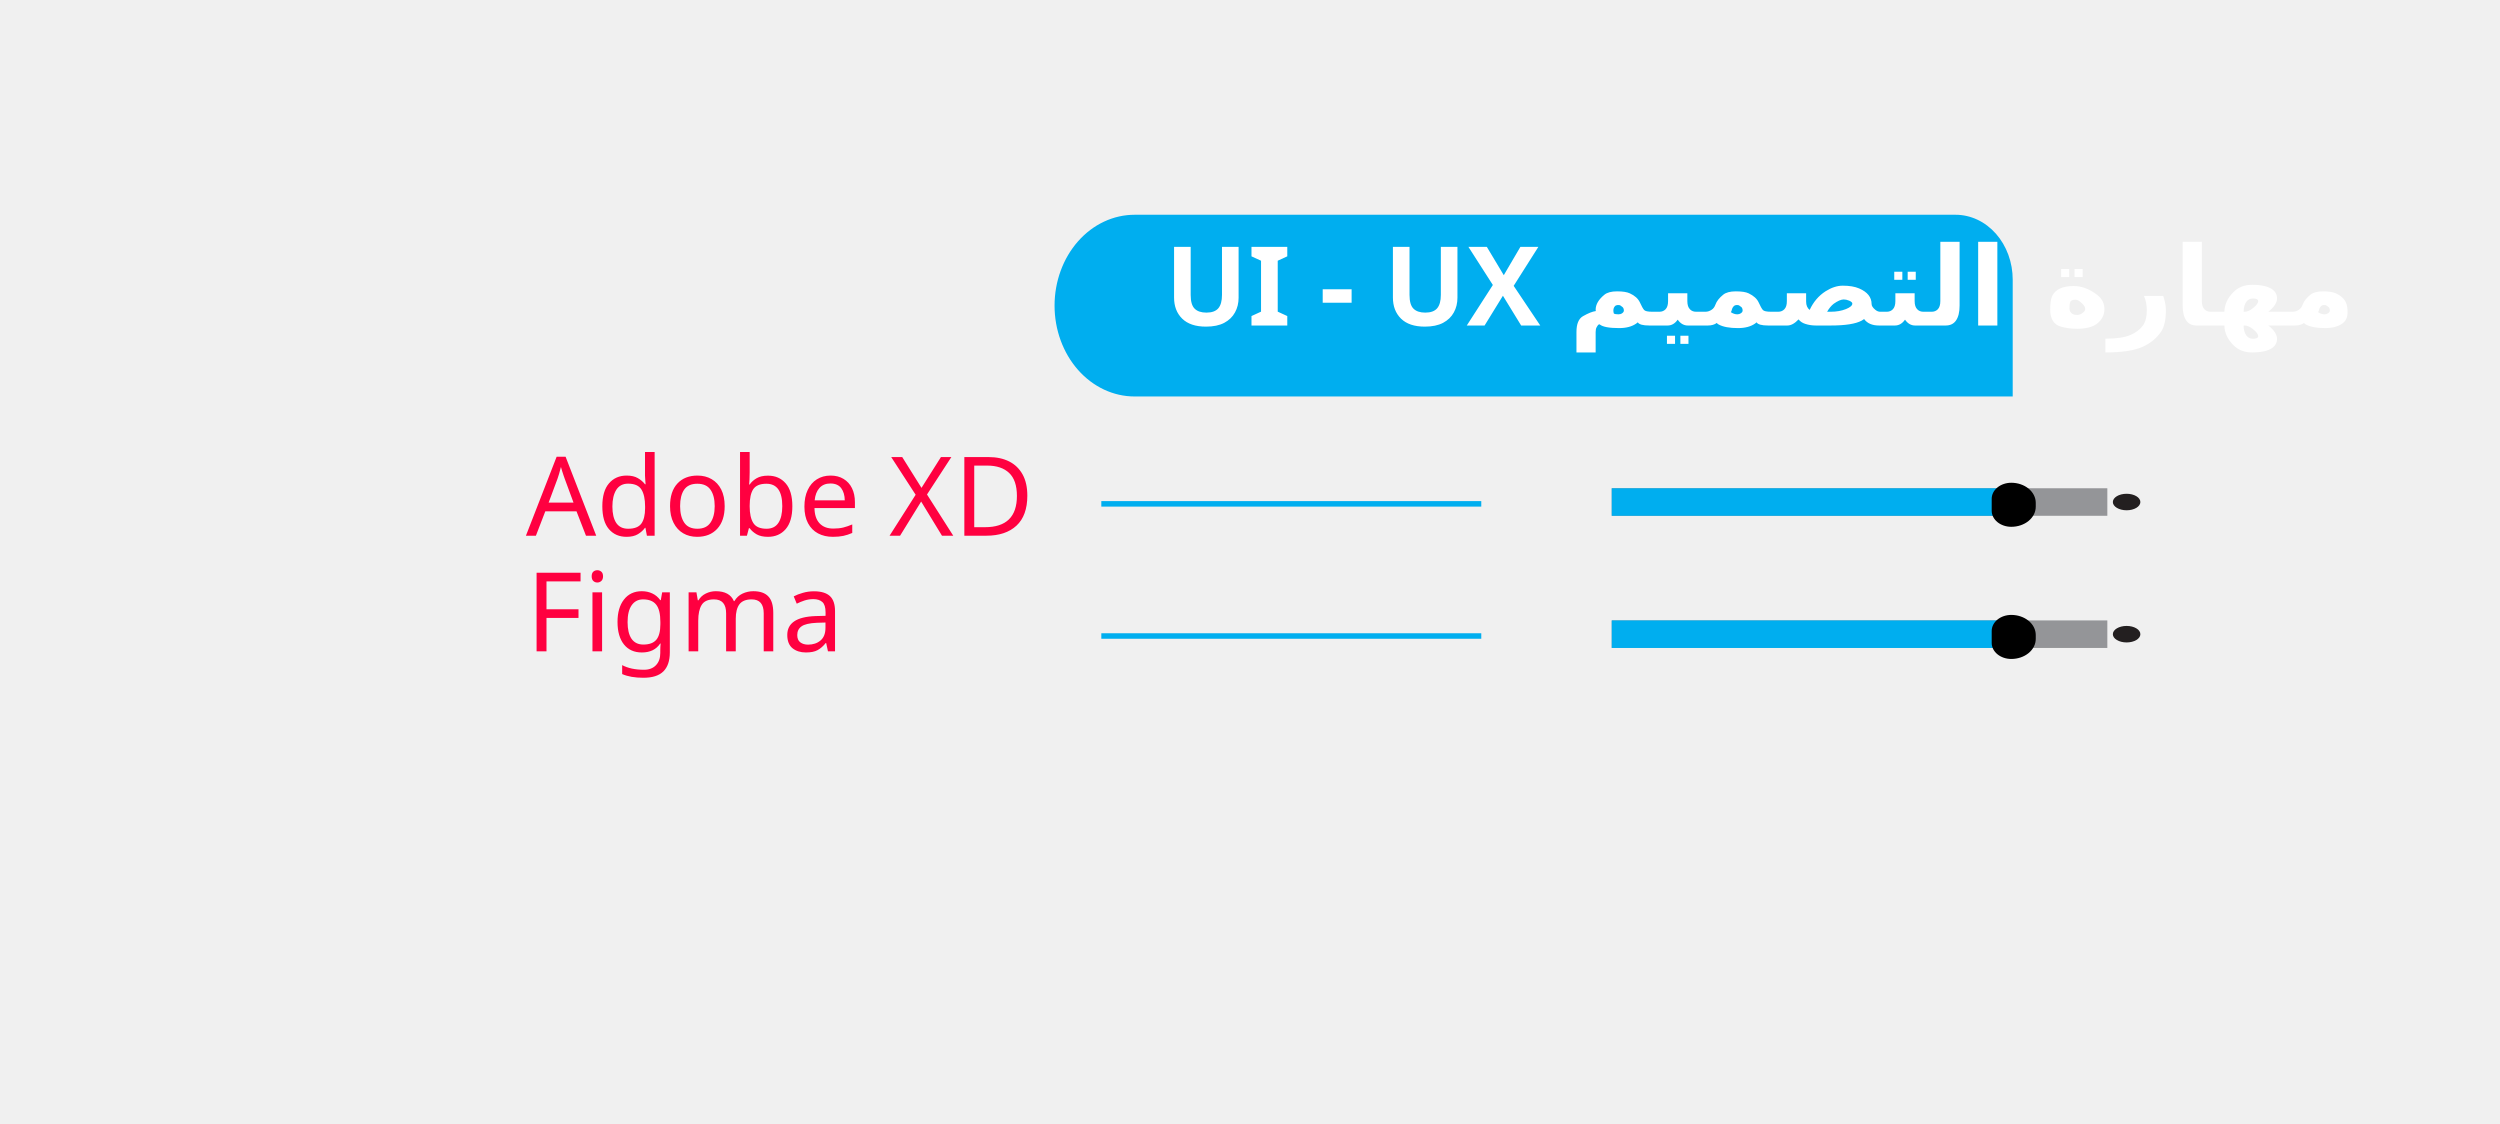
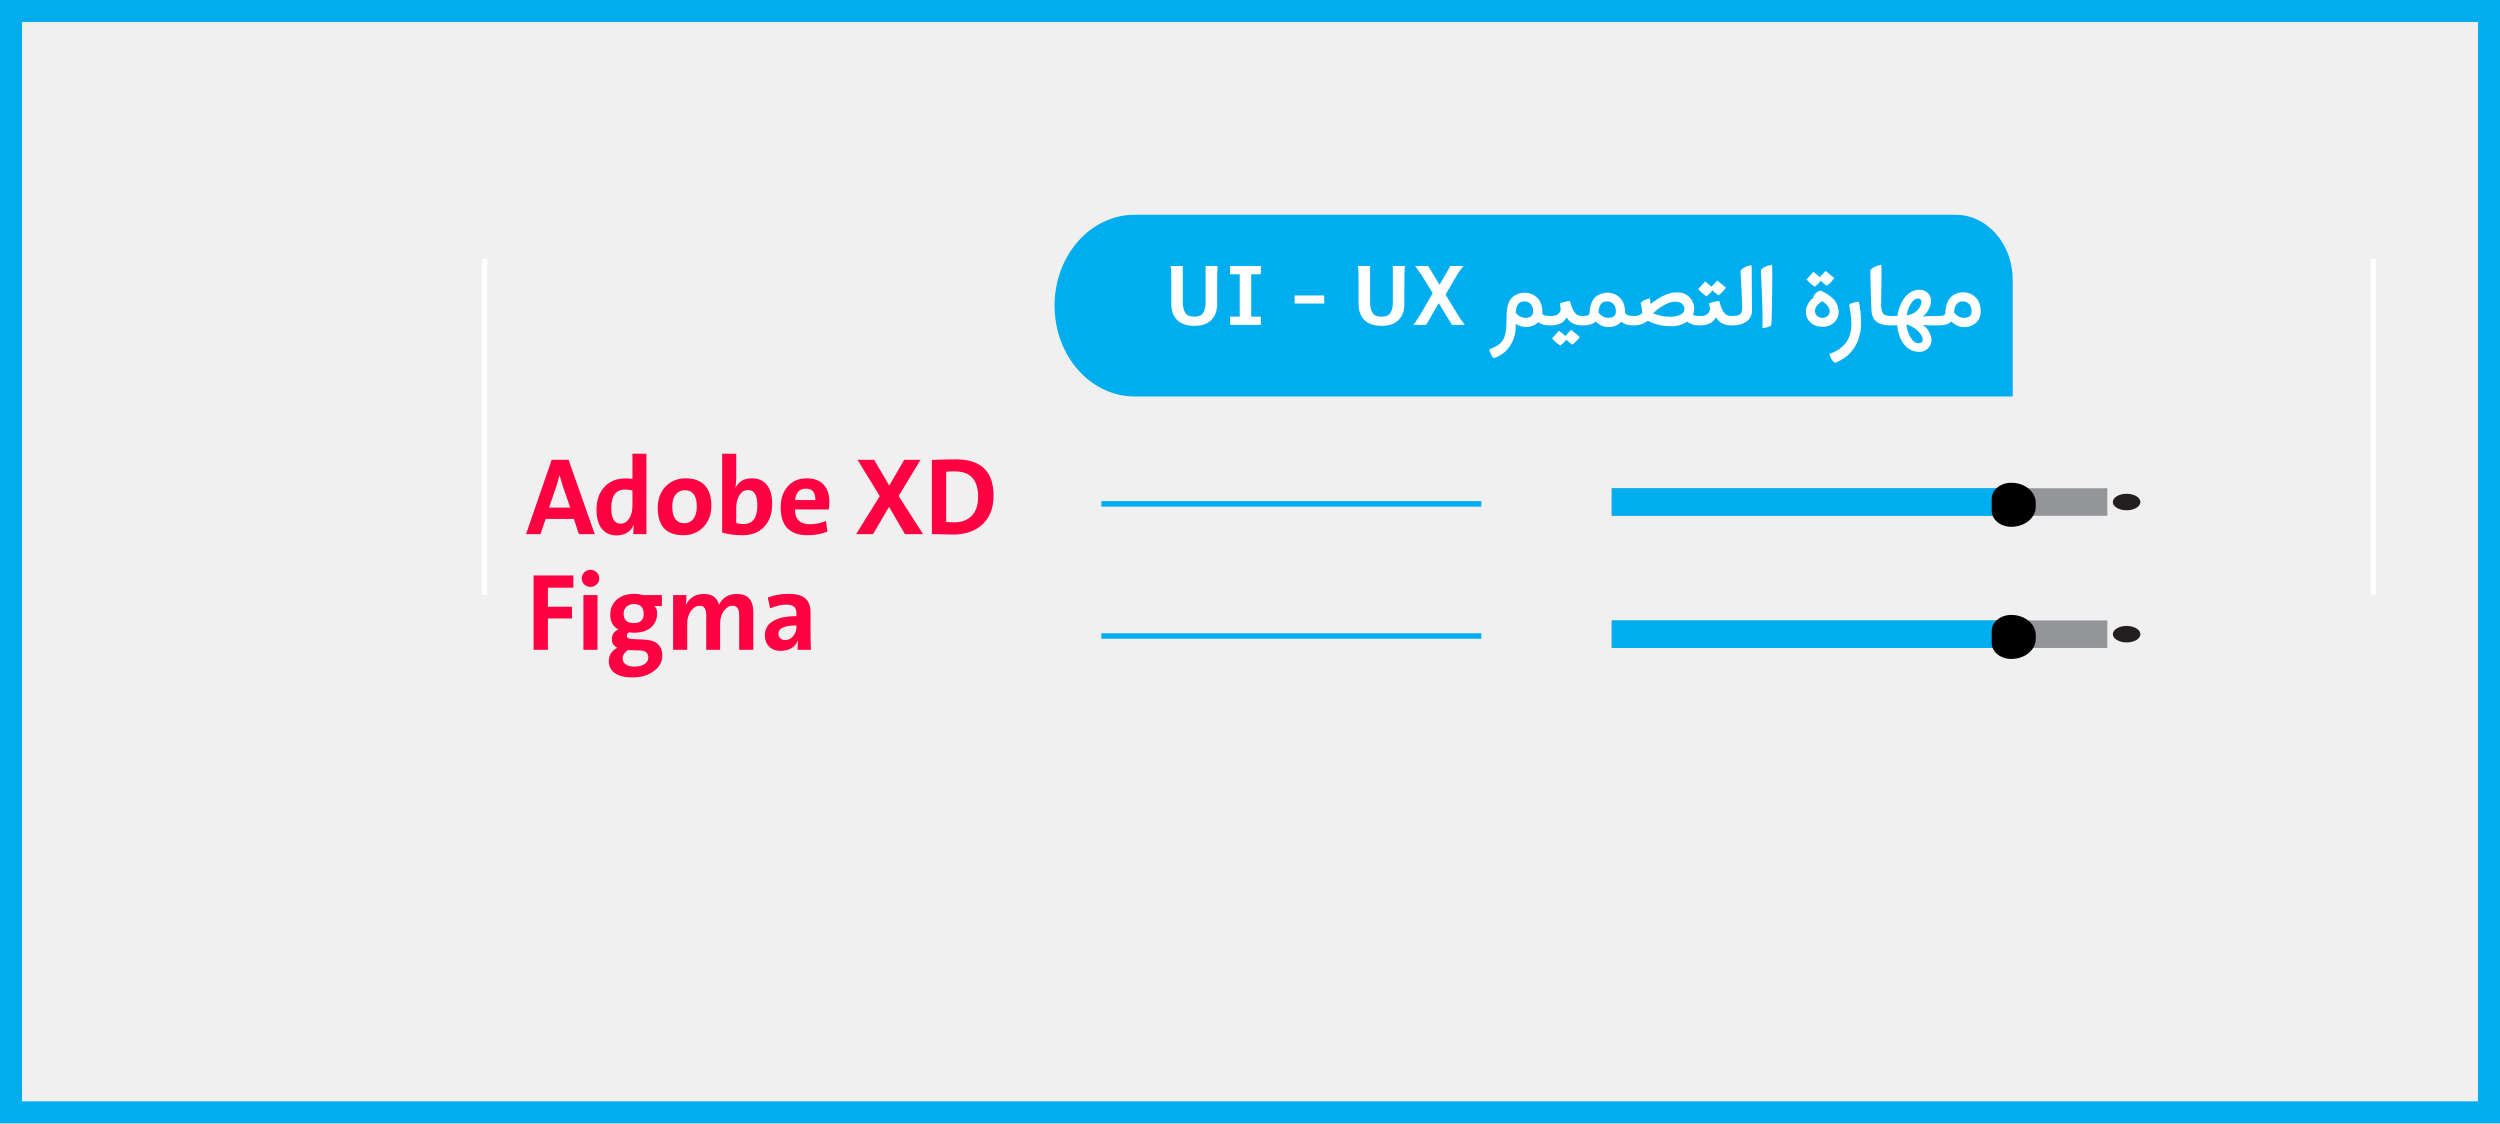
<svg xmlns="http://www.w3.org/2000/svg" width="454" height="204" viewBox="0 0 454 204" fill="none">
-   <text fill="#FF0040" xml:space="preserve" style="white-space: pre" font-family="Bahij TheSansArabic" font-size="20" font-weight="500" letter-spacing="0em">
-     <tspan x="95.508" y="97.286">Adobe XD</tspan>
-   </text>
-   <text fill="#FF0040" xml:space="preserve" style="white-space: pre" font-family="Bahij TheSansArabic" font-size="20" font-weight="500" letter-spacing="0em">
-     <tspan x="95.508" y="118.286">Figma </tspan>
-   </text>
+   <path d="M105.127 97L104.209 94.236H99.092L98.144 97H95.527L100.186 83.504H103.252L108.008 97H105.127ZM102.168 88.162C101.934 87.453 101.755 86.831 101.631 86.297H101.611C101.396 87.098 101.221 87.719 101.084 88.162L99.707 92.176H103.545L102.168 88.162ZM115.01 97C115.01 96.434 115.049 95.88 115.127 95.34H115.088C114.495 96.596 113.451 97.225 111.953 97.225C110.768 97.225 109.86 96.801 109.229 95.955C108.63 95.148 108.33 94.015 108.33 92.557C108.33 90.857 108.796 89.493 109.727 88.465C110.677 87.41 111.966 86.883 113.594 86.883C114.043 86.883 114.463 86.909 114.854 86.961V82.4H117.393V97H115.01ZM114.854 89.061C114.359 88.956 113.91 88.904 113.506 88.904C111.839 88.904 111.006 90.031 111.006 92.283C111.006 94.158 111.576 95.096 112.715 95.096C113.359 95.096 113.883 94.767 114.287 94.109C114.665 93.491 114.854 92.736 114.854 91.844V89.061ZM129.18 91.844C129.18 93.4 128.704 94.682 127.754 95.691C126.797 96.694 125.579 97.195 124.102 97.195C120.996 97.195 119.443 95.529 119.443 92.195C119.443 90.639 119.912 89.363 120.85 88.367C121.8 87.365 123.024 86.863 124.521 86.863C125.986 86.863 127.119 87.264 127.92 88.064C128.76 88.917 129.18 90.177 129.18 91.844ZM126.543 91.981C126.543 90.008 125.811 89.022 124.346 89.022C123.721 89.022 123.2 89.253 122.783 89.715C122.314 90.242 122.08 90.984 122.08 91.941C122.08 93.992 122.822 95.018 124.307 95.018C124.964 95.018 125.495 94.764 125.898 94.256C126.328 93.716 126.543 92.957 126.543 91.981ZM140.225 91.522C140.225 93.234 139.756 94.601 138.818 95.623C137.848 96.671 136.523 97.195 134.844 97.195C133.516 97.195 132.282 97.036 131.143 96.717V82.4H133.701V86.678C133.701 87.42 133.649 88.068 133.545 88.621H133.564C134.105 87.449 135.104 86.863 136.562 86.863C137.741 86.863 138.649 87.27 139.287 88.084C139.912 88.891 140.225 90.037 140.225 91.522ZM137.539 91.775C137.539 89.913 136.973 88.982 135.84 88.982C135.195 88.982 134.671 89.308 134.268 89.959C133.89 90.571 133.701 91.31 133.701 92.176V94.978C134.059 95.102 134.505 95.164 135.039 95.164C136.706 95.164 137.539 94.034 137.539 91.775ZM150.605 91.082C150.605 91.674 150.573 92.153 150.508 92.518H144.365C144.365 94.308 145.28 95.203 147.109 95.203C148.073 95.203 149.033 95.008 149.99 94.617L150.264 96.561C149.111 96.984 147.913 97.195 146.67 97.195C143.402 97.195 141.768 95.503 141.768 92.117C141.768 90.587 142.184 89.341 143.018 88.377C143.883 87.368 145.039 86.863 146.484 86.863C147.865 86.863 148.916 87.27 149.639 88.084C150.283 88.82 150.605 89.819 150.605 91.082ZM148.066 90.818C148.105 89.432 147.533 88.738 146.348 88.738C145.189 88.738 144.535 89.432 144.385 90.818H148.066ZM164.346 97L161.445 92.039L158.545 97H155.469L159.766 90.096L155.732 83.504H158.75L161.484 88.182L164.209 83.504H167.168L163.193 90.076L167.627 97H164.346ZM180.43 90.018C180.43 92.277 179.74 94.031 178.359 95.281C177.038 96.479 175.247 97.078 172.988 97.078C172.383 97.078 171.13 97.046 169.229 96.981V83.523C170.993 83.452 172.445 83.416 173.584 83.416C178.148 83.416 180.43 85.617 180.43 90.018ZM177.627 90.223C177.627 87.143 176.221 85.603 173.408 85.603C172.777 85.603 172.249 85.623 171.826 85.662V94.764C172.23 94.829 172.705 94.861 173.252 94.861C174.58 94.861 175.625 94.487 176.387 93.738C177.214 92.931 177.627 91.759 177.627 90.223Z" fill="#FF0040" />
+   <path d="M99.502 106.721V110.178H103.867V112.316H99.502V118H96.904V104.504H104.121V106.721H99.502ZM108.828 105.041C108.828 105.464 108.672 105.826 108.359 106.125C108.04 106.431 107.663 106.584 107.227 106.584C106.784 106.584 106.41 106.434 106.104 106.135C105.798 105.835 105.645 105.471 105.645 105.041C105.645 104.611 105.798 104.243 106.104 103.938C106.41 103.632 106.784 103.479 107.227 103.479C107.669 103.479 108.047 103.628 108.359 103.928C108.672 104.234 108.828 104.605 108.828 105.041ZM105.947 118V108.059H108.506V118H105.947ZM120.273 119.064C120.273 120.165 119.775 121.089 118.779 121.838C117.751 122.626 116.429 123.02 114.814 123.02C113.48 123.02 112.441 122.769 111.699 122.268C110.938 121.753 110.557 121.018 110.557 120.061C110.557 118.986 111.071 118.173 112.1 117.619C111.442 117.313 111.113 116.805 111.113 116.096C111.113 115.256 111.507 114.663 112.295 114.318C111.312 113.785 110.82 112.88 110.82 111.604C110.82 110.542 111.188 109.663 111.924 108.967C112.718 108.218 113.809 107.844 115.195 107.844C115.71 107.844 116.25 107.915 116.816 108.059H120.195V110.061H118.838C119.17 110.373 119.336 110.793 119.336 111.32C119.336 112.414 118.981 113.277 118.271 113.908C117.523 114.572 116.458 114.904 115.078 114.904C114.805 114.904 114.544 114.875 114.297 114.816C113.978 114.96 113.818 115.174 113.818 115.461C113.818 115.689 113.929 115.845 114.15 115.93C114.365 116.008 114.769 116.057 115.361 116.076L116.895 116.145C119.147 116.223 120.273 117.196 120.273 119.064ZM117.734 119.396C117.734 118.583 117.214 118.156 116.172 118.117L113.994 118.059C113.382 118.501 113.076 119.009 113.076 119.582C113.076 120.038 113.268 120.399 113.652 120.666C114.036 120.926 114.551 121.057 115.195 121.057C116.003 121.057 116.634 120.897 117.09 120.578C117.52 120.279 117.734 119.885 117.734 119.396ZM116.895 111.457C116.895 110.285 116.296 109.699 115.098 109.699C114.531 109.699 114.079 109.865 113.74 110.197C113.415 110.516 113.252 110.93 113.252 111.438C113.252 112.583 113.867 113.156 115.098 113.156C116.296 113.156 116.895 112.59 116.895 111.457ZM134.238 118V111.721C134.238 110.575 133.844 110.002 133.057 110.002C132.464 110.002 131.943 110.298 131.494 110.891C131.012 111.522 130.771 112.307 130.771 113.244V118H128.252V111.701C128.252 110.568 127.861 110.002 127.08 110.002C126.475 110.002 125.947 110.308 125.498 110.92C125.029 111.558 124.795 112.333 124.795 113.244V118H122.236V108.059H124.658C124.658 108.684 124.619 109.276 124.541 109.836L124.561 109.855C125.212 108.527 126.302 107.863 127.832 107.863C129.329 107.863 130.244 108.521 130.576 109.836C131.208 108.521 132.288 107.863 133.818 107.863C135.804 107.863 136.797 108.964 136.797 111.164V118H134.238ZM144.834 118C144.834 117.316 144.867 116.757 144.932 116.32L144.912 116.301C144.372 117.564 143.314 118.195 141.738 118.195C140.859 118.195 140.16 117.925 139.639 117.385C139.144 116.864 138.896 116.19 138.896 115.363C138.896 114.211 139.417 113.339 140.459 112.746C141.449 112.18 142.842 111.896 144.639 111.896V111.535C144.639 110.923 144.505 110.484 144.238 110.217C143.965 109.937 143.506 109.797 142.861 109.797C141.911 109.797 140.908 110.025 139.854 110.48L139.434 108.518C140.566 108.068 141.82 107.844 143.193 107.844C144.671 107.844 145.723 108.15 146.348 108.762C146.914 109.309 147.197 110.168 147.197 111.34V115.441C147.197 116.418 147.223 117.271 147.275 118H144.834ZM144.639 113.576C142.451 113.576 141.357 114.077 141.357 115.08C141.357 115.412 141.465 115.686 141.68 115.9C141.901 116.128 142.194 116.242 142.559 116.242C143.158 116.242 143.659 115.992 144.062 115.49C144.447 115.015 144.639 114.465 144.639 113.84V113.576Z" fill="#FF0040" />
  <path d="M269 116H200V115H269V116Z" fill="#00AEEF" />
  <path d="M269 92H200V91H269V92Z" fill="#00AEEF" />
  <path d="M206.044 39H355.125C356.488 39 357.838 39.305 359.098 39.897C360.358 40.489 361.503 41.358 362.467 42.452C363.431 43.546 364.196 44.846 364.717 46.276C365.239 47.706 365.508 49.238 365.508 50.786V72H206.044C202.189 72 198.491 70.262 195.765 67.167C193.039 64.073 191.508 59.876 191.508 55.5C191.508 51.124 193.039 46.927 195.765 43.833C198.491 40.738 202.189 39 206.044 39Z" fill="#00AEEF" />
-   <text fill="white" xml:space="preserve" style="white-space: pre" font-family="Harmattan" font-size="20" font-weight="bold" letter-spacing="0em">
-     <tspan x="211.508" y="59.116">UI - UX مهارة التصميم</tspan>
-   </text>
+   <path d="M216.889 59.176C215.502 59.176 214.457 58.818 213.754 58.102C213.057 57.379 212.709 56.422 212.709 55.23V51.5C212.709 50.777 212.702 50.139 212.689 49.586C212.683 49.026 212.654 48.6 212.602 48.307H214.799V54.898C214.799 55.686 214.942 56.318 215.229 56.793C215.521 57.268 216.075 57.506 216.889 57.506C217.683 57.506 218.223 57.268 218.51 56.793C218.796 56.318 218.939 55.686 218.939 54.898V48.307H221.137C221.091 48.6 221.062 49.016 221.049 49.557C221.036 50.09 221.029 50.738 221.029 51.5V55.23C221.029 56.422 220.681 57.379 219.984 58.102C219.294 58.818 218.262 59.176 216.889 59.176ZM223.373 59V57.506H225.131V49.81H223.373V48.307H228.979V49.81H227.221V57.506H228.979V59H223.373ZM235.102 55.123V53.658H240.482V55.123H235.102ZM250.893 59.176C249.506 59.176 248.461 58.818 247.758 58.102C247.061 57.379 246.713 56.422 246.713 55.23V51.5C246.713 50.777 246.706 50.139 246.693 49.586C246.687 49.026 246.658 48.6 246.605 48.307H248.803V54.898C248.803 55.686 248.946 56.318 249.232 56.793C249.525 57.268 250.079 57.506 250.893 57.506C251.687 57.506 252.227 57.268 252.514 56.793C252.8 56.318 252.943 55.686 252.943 54.898V48.307H255.141C255.095 48.6 255.066 49.016 255.053 49.557C255.04 50.09 255.033 50.738 255.033 51.5V55.23C255.033 56.422 254.685 57.379 253.988 58.102C253.298 58.818 252.266 59.176 250.893 59.176ZM263.676 59L258.734 50.875C258.428 50.367 258.171 49.964 257.963 49.664C257.761 49.365 257.585 49.114 257.436 48.912C257.286 48.71 257.133 48.508 256.977 48.307H259.359L264.359 56.539C264.672 57.053 264.923 57.454 265.111 57.74C265.3 58.027 265.46 58.258 265.59 58.434C265.727 58.609 265.87 58.798 266.02 59H263.676ZM256.645 59C256.801 58.792 256.947 58.596 257.084 58.414C257.221 58.232 257.38 57.997 257.562 57.711C257.751 57.425 257.995 57.024 258.295 56.51L260.854 52.066L261.557 54.547L258.988 59H256.645ZM261.918 54.547L261.225 52.066L263.383 48.307H265.766C265.531 48.587 265.287 48.906 265.033 49.264C264.786 49.622 264.457 50.159 264.047 50.875L261.918 54.547ZM271.273 65.035C271.072 64.905 270.899 64.68 270.756 64.361C270.606 64.042 270.512 63.727 270.473 63.414C271.326 63.134 271.973 62.789 272.416 62.379C272.859 61.969 273.161 61.448 273.324 60.816C273.487 60.185 273.568 59.4 273.568 58.463C273.568 57.395 273.617 56.555 273.715 55.943C273.812 55.325 274.014 54.797 274.32 54.361C274.587 53.977 274.952 53.681 275.414 53.473C275.876 53.264 276.361 53.16 276.869 53.16C277.429 53.16 277.953 53.287 278.441 53.541C278.93 53.788 279.324 54.166 279.623 54.674C279.929 55.175 280.082 55.807 280.082 56.568C280.082 57.18 279.942 57.695 279.662 58.111C279.382 58.528 279.018 58.844 278.568 59.059C278.119 59.273 277.644 59.381 277.143 59.381C276.602 59.381 276.075 59.254 275.561 59C275.053 58.746 274.636 58.359 274.311 57.838L274.994 56.1C275.105 56.614 275.365 57.014 275.775 57.301C276.192 57.581 276.605 57.721 277.016 57.721C277.439 57.721 277.777 57.626 278.031 57.438C278.292 57.242 278.422 56.943 278.422 56.539C278.422 55.986 278.275 55.546 277.982 55.221C277.696 54.895 277.315 54.732 276.84 54.732C276.397 54.732 276.059 54.853 275.824 55.094C275.59 55.328 275.43 55.647 275.346 56.051C275.268 56.448 275.229 56.894 275.229 57.389C275.229 57.669 275.232 57.958 275.238 58.258C275.251 58.551 275.258 58.84 275.258 59.127C275.258 60.234 275.066 61.191 274.682 61.998C274.304 62.805 273.812 63.463 273.207 63.971C272.602 64.478 271.957 64.833 271.273 65.035ZM281.615 59.098C281.088 59.098 280.661 59.059 280.336 58.98C280.017 58.896 279.753 58.782 279.545 58.639C279.343 58.495 279.148 58.326 278.959 58.131L279.818 56.695C279.988 56.956 280.196 57.138 280.443 57.242C280.697 57.34 281.088 57.389 281.615 57.389H281.811V59.098H281.615ZM281.43 59.098V57.389H281.625C282.165 57.389 282.562 57.301 282.816 57.125C283.077 56.943 283.243 56.757 283.314 56.568C283.393 56.373 283.432 56.256 283.432 56.217C283.432 56.165 283.419 56.054 283.393 55.885C283.367 55.715 283.337 55.55 283.305 55.387C283.279 55.217 283.266 55.117 283.266 55.084C283.448 54.993 283.728 54.905 284.105 54.82C284.49 54.729 284.825 54.68 285.111 54.674C285.294 55.41 285.495 55.976 285.717 56.373C285.938 56.764 286.179 57.031 286.439 57.174C286.706 57.317 286.99 57.389 287.289 57.389H287.484V59.098H287.289C286.736 59.098 286.215 58.99 285.727 58.775C285.238 58.554 284.825 58.17 284.486 57.623C284.245 58.144 283.861 58.522 283.334 58.756C282.813 58.984 282.243 59.098 281.625 59.098H281.43ZM285.521 62.594C285.176 62.346 284.854 62.086 284.555 61.812C284.262 61.539 284.096 61.357 284.057 61.266L285.307 59.889L286.898 61.197C286.632 61.562 286.352 61.878 286.059 62.145C285.772 62.418 285.593 62.568 285.521 62.594ZM283.324 62.76C282.979 62.512 282.66 62.252 282.367 61.978C282.074 61.712 281.905 61.529 281.859 61.432L283.109 60.055L284.701 61.373C284.337 61.835 284.034 62.177 283.793 62.398C283.552 62.62 283.396 62.74 283.324 62.76ZM292.191 59.4C291.664 59.4 291.212 59.309 290.834 59.127C290.463 58.951 290.154 58.743 289.906 58.502C289.665 58.255 289.473 58.033 289.33 57.838L290.014 56.1C290.092 56.445 290.242 56.738 290.463 56.978C290.691 57.219 290.948 57.405 291.234 57.535C291.521 57.659 291.788 57.721 292.035 57.721C292.458 57.721 292.797 57.633 293.051 57.457C293.311 57.281 293.441 56.975 293.441 56.539C293.441 55.934 293.285 55.481 292.973 55.182C292.66 54.882 292.289 54.732 291.859 54.732C291.417 54.732 291.078 54.853 290.844 55.094C290.609 55.328 290.45 55.647 290.365 56.051C290.287 56.448 290.248 56.894 290.248 57.389C290.105 58.053 289.783 58.505 289.281 58.746C288.786 58.987 288.129 59.104 287.309 59.098C287.283 59.098 287.25 59.098 287.211 59.098C287.165 59.098 287.126 59.098 287.094 59.098V57.389C287.126 57.389 287.159 57.389 287.191 57.389C287.217 57.389 287.25 57.389 287.289 57.389C287.849 57.389 288.22 57.337 288.402 57.232C288.585 57.122 288.676 56.998 288.676 56.861C288.676 56.809 288.676 56.76 288.676 56.715C288.676 56.663 288.679 56.594 288.686 56.51C288.718 56.243 288.76 55.966 288.812 55.68C288.871 55.387 288.972 55.09 289.115 54.791C289.389 54.192 289.792 53.772 290.326 53.531C290.86 53.284 291.381 53.16 291.889 53.16C292.494 53.16 293.038 53.297 293.52 53.57C294.008 53.844 294.392 54.234 294.672 54.742C294.958 55.25 295.102 55.859 295.102 56.568C295.102 57.193 294.955 57.717 294.662 58.141C294.369 58.557 293.998 58.87 293.549 59.078C293.106 59.293 292.654 59.4 292.191 59.4ZM296.83 59.098C296.296 59.098 295.867 59.059 295.541 58.98C295.215 58.896 294.949 58.782 294.74 58.639C294.538 58.495 294.343 58.326 294.154 58.131L295.014 56.695C295.183 56.956 295.395 57.138 295.648 57.242C295.902 57.34 296.296 57.389 296.83 57.389H297.025V59.098H296.83ZM303.5 59.244C302.673 59.244 301.924 59.163 301.254 59C300.59 58.844 299.919 58.596 299.242 58.258C298.637 58.655 298.142 58.896 297.758 58.98C297.38 59.059 297.09 59.098 296.889 59.098H296.645V57.389H296.85C297.455 57.389 297.921 57.197 298.246 56.812C298.201 56.35 298.155 56.012 298.109 55.797C298.07 55.575 298.015 55.302 297.943 54.977C298.139 54.794 298.386 54.628 298.686 54.478C298.992 54.329 299.294 54.218 299.594 54.147C299.626 54.303 299.652 54.469 299.672 54.645C299.698 54.814 299.724 55.006 299.75 55.221C300.167 54.876 300.635 54.54 301.156 54.215C301.677 53.889 302.224 53.622 302.797 53.414C303.37 53.199 303.936 53.092 304.496 53.092C305.225 53.092 305.821 53.245 306.283 53.551C306.752 53.85 307.1 54.231 307.328 54.693C307.556 55.149 307.67 55.611 307.67 56.08C307.67 56.464 307.589 56.829 307.426 57.174C307.693 57.317 308.126 57.389 308.725 57.389H308.92V59.098H308.725C308.184 59.098 307.722 59.036 307.338 58.912C306.96 58.782 306.638 58.613 306.371 58.404C306 58.665 305.567 58.87 305.072 59.02C304.584 59.169 304.06 59.244 303.5 59.244ZM303.295 57.525C304.096 57.525 304.727 57.398 305.189 57.145C305.658 56.884 305.893 56.533 305.893 56.09C305.893 55.738 305.749 55.432 305.463 55.172C305.176 54.911 304.75 54.781 304.184 54.781C303.799 54.781 303.406 54.863 303.002 55.025C302.598 55.188 302.211 55.387 301.84 55.621C301.469 55.855 301.137 56.09 300.844 56.324C300.551 56.559 300.326 56.751 300.17 56.9C300.574 57.057 301.036 57.2 301.557 57.33C302.084 57.46 302.663 57.525 303.295 57.525ZM308.539 59.098V57.389H308.734C309.275 57.389 309.672 57.301 309.926 57.125C310.186 56.943 310.352 56.757 310.424 56.568C310.502 56.373 310.541 56.256 310.541 56.217C310.541 56.165 310.528 56.054 310.502 55.885C310.476 55.715 310.447 55.55 310.414 55.387C310.388 55.217 310.375 55.117 310.375 55.084C310.557 54.993 310.837 54.905 311.215 54.82C311.599 54.729 311.934 54.68 312.221 54.674C312.403 55.41 312.605 55.976 312.826 56.373C313.048 56.764 313.288 57.031 313.549 57.174C313.816 57.317 314.099 57.389 314.398 57.389H314.594V59.098H314.398C313.845 59.098 313.324 58.99 312.836 58.775C312.348 58.554 311.934 58.17 311.596 57.623C311.355 58.144 310.971 58.522 310.443 58.756C309.923 58.984 309.353 59.098 308.734 59.098H308.539ZM312.064 53.639C311.719 53.391 311.397 53.131 311.098 52.857C310.805 52.584 310.639 52.402 310.6 52.31L311.85 50.934L313.441 52.242C313.174 52.607 312.895 52.926 312.602 53.199C312.315 53.466 312.136 53.613 312.064 53.639ZM309.867 53.805C309.522 53.557 309.203 53.3 308.91 53.033C308.617 52.76 308.448 52.574 308.402 52.477L309.652 51.1L311.244 52.418C310.88 52.88 310.577 53.222 310.336 53.443C310.095 53.665 309.939 53.785 309.867 53.805ZM314.203 59.098V57.389H314.398C315.017 57.389 315.463 57.33 315.736 57.213C316.016 57.089 316.192 56.917 316.264 56.695C316.342 56.474 316.381 56.217 316.381 55.924C316.381 55.703 316.371 55.354 316.352 54.879C316.339 54.404 316.316 53.873 316.283 53.287C316.257 52.695 316.231 52.115 316.205 51.549C316.179 50.976 316.153 50.475 316.127 50.045C316.107 49.615 316.091 49.329 316.078 49.185C316.189 48.958 316.446 48.74 316.85 48.531C317.253 48.323 317.66 48.203 318.07 48.17C318.09 48.248 318.103 48.434 318.109 48.727C318.116 49.013 318.119 49.332 318.119 49.684C318.119 50.035 318.119 50.344 318.119 50.611C318.119 51.419 318.126 52.285 318.139 53.209C318.158 54.133 318.168 55.188 318.168 56.373C318.168 56.855 318.044 57.304 317.797 57.721C317.549 58.131 317.149 58.463 316.596 58.717C316.042 58.971 315.31 59.098 314.398 59.098H314.203ZM320.062 59.615C320.069 59.407 320.072 59.176 320.072 58.922C320.079 58.661 320.082 58.388 320.082 58.102C320.082 57.438 320.072 56.718 320.053 55.943C320.033 55.162 320.007 54.387 319.975 53.619C319.949 52.851 319.919 52.145 319.887 51.5C319.854 50.849 319.828 50.315 319.809 49.898C319.789 49.482 319.779 49.244 319.779 49.185C319.857 48.932 320.03 48.73 320.297 48.58C320.57 48.424 320.854 48.307 321.146 48.228C321.439 48.144 321.658 48.092 321.801 48.072C321.814 48.15 321.824 48.294 321.83 48.502C321.837 48.71 321.84 48.915 321.84 49.117C321.846 49.312 321.85 49.43 321.85 49.469C321.85 49.794 321.846 50.263 321.84 50.875C321.84 51.48 321.833 52.164 321.82 52.926C321.814 53.688 321.804 54.459 321.791 55.24C321.778 56.015 321.762 56.734 321.742 57.398C321.723 58.062 321.703 58.603 321.684 59.02C321.553 59.189 321.309 59.322 320.951 59.42C320.6 59.518 320.303 59.583 320.062 59.615ZM331.039 59.342C330.375 59.342 329.812 59.218 329.35 58.971C328.894 58.717 328.546 58.385 328.305 57.975C328.064 57.565 327.943 57.122 327.943 56.647C327.943 56.067 328.129 55.491 328.5 54.918C328.871 54.345 329.451 53.87 330.238 53.492L331.342 54.44C330.749 54.752 330.31 55.084 330.023 55.435C329.743 55.781 329.604 56.122 329.604 56.461C329.604 56.878 329.743 57.193 330.023 57.408C330.303 57.617 330.613 57.721 330.951 57.721C331.283 57.721 331.586 57.62 331.859 57.418C332.133 57.21 332.27 56.907 332.27 56.51C332.27 56.262 332.182 55.999 332.006 55.719C331.837 55.432 331.534 55.133 331.098 54.82C330.668 54.508 330.059 54.185 329.271 53.853C329.402 53.587 329.597 53.352 329.857 53.15C330.124 52.942 330.378 52.809 330.619 52.75C331.498 53.167 332.172 53.59 332.641 54.02C333.116 54.449 333.441 54.882 333.617 55.318C333.799 55.755 333.891 56.197 333.891 56.647C333.891 57.219 333.751 57.708 333.471 58.111C333.197 58.515 332.842 58.821 332.406 59.029C331.97 59.238 331.514 59.342 331.039 59.342ZM331.732 51.891C331.387 51.643 331.065 51.383 330.766 51.109C330.473 50.836 330.307 50.654 330.268 50.562L331.518 49.185L333.109 50.494C332.842 50.859 332.562 51.178 332.27 51.451C331.983 51.718 331.804 51.865 331.732 51.891ZM329.535 52.057C329.19 51.809 328.871 51.552 328.578 51.285C328.285 51.012 328.116 50.826 328.07 50.728L329.32 49.352L330.912 50.67C330.548 51.132 330.245 51.474 330.004 51.695C329.763 51.917 329.607 52.037 329.535 52.057ZM333.246 65.894C332.908 65.673 332.667 65.413 332.523 65.113C332.374 64.814 332.27 64.534 332.211 64.273C333.272 63.902 334.089 63.434 334.662 62.867C335.242 62.307 335.645 61.679 335.873 60.982C336.101 60.286 336.215 59.56 336.215 58.805C336.215 58.245 336.173 57.665 336.088 57.066C336.003 56.467 335.906 55.898 335.795 55.357C335.984 55.188 336.247 55.055 336.586 54.957C336.924 54.853 337.25 54.797 337.562 54.791C337.712 55.39 337.816 56.047 337.875 56.764C337.94 57.473 337.973 58.131 337.973 58.736C337.973 59.661 337.823 60.585 337.523 61.51C337.23 62.434 336.739 63.277 336.049 64.039C335.359 64.807 334.424 65.426 333.246 65.894ZM343.441 59.098C342.517 59.098 341.801 58.977 341.293 58.736C340.792 58.495 340.437 58.186 340.229 57.809C340.027 57.425 339.91 57.024 339.877 56.607C339.851 56.243 339.828 55.781 339.809 55.221C339.789 54.654 339.77 54.055 339.75 53.424C339.737 52.786 339.724 52.171 339.711 51.578C339.698 50.986 339.685 50.475 339.672 50.045C339.665 49.615 339.656 49.329 339.643 49.185C339.721 48.964 339.89 48.775 340.15 48.619C340.417 48.463 340.694 48.339 340.98 48.248C341.273 48.15 341.492 48.092 341.635 48.072C341.648 48.15 341.658 48.287 341.664 48.482C341.671 48.671 341.674 48.863 341.674 49.059C341.68 49.247 341.684 49.384 341.684 49.469C341.684 50.003 341.677 50.611 341.664 51.295C341.658 51.972 341.648 52.662 341.635 53.365C341.622 54.062 341.615 54.716 341.615 55.328C341.615 56.07 341.732 56.601 341.967 56.92C342.208 57.232 342.699 57.389 343.441 57.389H343.637V59.098H343.441ZM348.51 63.902C347.67 63.902 346.951 63.645 346.352 63.131C345.759 62.623 345.303 61.949 344.984 61.109C344.665 60.27 344.506 59.358 344.506 58.375C344.506 57.698 344.597 57.021 344.779 56.344C344.968 55.66 345.235 55.038 345.58 54.478C345.932 53.919 346.358 53.469 346.859 53.131C347.367 52.792 347.937 52.623 348.568 52.623C349.206 52.623 349.717 52.818 350.102 53.209C350.486 53.593 350.678 54.055 350.678 54.596C350.678 55.117 350.538 55.641 350.258 56.168C349.984 56.689 349.633 57.122 349.203 57.467C349.802 57.428 350.281 57.405 350.639 57.398C351.003 57.392 351.413 57.389 351.869 57.389H352.064V59.098C351.967 59.098 351.898 59.098 351.859 59.098C351.827 59.098 351.785 59.098 351.732 59.098C351.023 59.098 350.495 59.091 350.15 59.078C349.805 59.065 349.464 59.046 349.125 59.02C349.659 59.319 350.062 59.739 350.336 60.279C350.616 60.82 350.756 61.324 350.756 61.793C350.756 62.151 350.661 62.49 350.473 62.809C350.284 63.134 350.02 63.398 349.682 63.6C349.35 63.801 348.959 63.902 348.51 63.902ZM343.246 59.098V57.389H343.441C343.708 57.389 343.93 57.385 344.105 57.379C344.281 57.372 344.46 57.363 344.643 57.35C344.825 57.33 345.056 57.304 345.336 57.272L345.219 58.971C344.887 59.016 344.607 59.049 344.379 59.068C344.158 59.088 343.845 59.098 343.441 59.098H343.246ZM348.422 62.34C348.65 62.34 348.832 62.275 348.969 62.145C349.112 62.014 349.184 61.842 349.184 61.627C349.184 61.497 349.105 61.272 348.949 60.953C348.799 60.641 348.51 60.292 348.08 59.908C347.65 59.531 347.025 59.185 346.205 58.873L346.117 57.262C346.671 57.236 347.156 57.092 347.572 56.832C347.995 56.572 348.324 56.256 348.559 55.885C348.799 55.507 348.92 55.143 348.92 54.791C348.92 54.407 348.705 54.215 348.275 54.215C347.995 54.215 347.729 54.335 347.475 54.576C347.221 54.81 346.996 55.126 346.801 55.523C346.605 55.914 346.452 56.344 346.342 56.812C346.231 57.275 346.176 57.737 346.176 58.199C346.176 58.909 346.277 59.579 346.479 60.211C346.687 60.842 346.96 61.353 347.299 61.744C347.644 62.141 348.018 62.34 348.422 62.34ZM356.781 59.4C356.254 59.4 355.801 59.309 355.424 59.127C355.053 58.951 354.743 58.743 354.496 58.502C354.255 58.255 354.063 58.033 353.92 57.838L354.604 56.1C354.682 56.445 354.831 56.738 355.053 56.978C355.281 57.219 355.538 57.405 355.824 57.535C356.111 57.659 356.378 57.721 356.625 57.721C357.048 57.721 357.387 57.633 357.641 57.457C357.901 57.281 358.031 56.975 358.031 56.539C358.031 55.934 357.875 55.481 357.562 55.182C357.25 54.882 356.879 54.732 356.449 54.732C356.007 54.732 355.668 54.853 355.434 55.094C355.199 55.328 355.04 55.647 354.955 56.051C354.877 56.448 354.838 56.894 354.838 57.389C354.695 58.053 354.372 58.505 353.871 58.746C353.376 58.987 352.719 59.104 351.898 59.098C351.872 59.098 351.84 59.098 351.801 59.098C351.755 59.098 351.716 59.098 351.684 59.098V57.389C351.716 57.389 351.749 57.389 351.781 57.389C351.807 57.389 351.84 57.389 351.879 57.389C352.439 57.389 352.81 57.337 352.992 57.232C353.174 57.122 353.266 56.998 353.266 56.861C353.266 56.809 353.266 56.76 353.266 56.715C353.266 56.663 353.269 56.594 353.275 56.51C353.308 56.243 353.35 55.966 353.402 55.68C353.461 55.387 353.562 55.09 353.705 54.791C353.979 54.192 354.382 53.756 354.916 53.482C355.45 53.209 355.971 53.072 356.479 53.072C357.383 53.072 358.145 53.378 358.764 53.99C359.382 54.602 359.691 55.462 359.691 56.568C359.691 57.193 359.545 57.717 359.252 58.141C358.959 58.557 358.588 58.87 358.139 59.078C357.696 59.293 357.243 59.4 356.781 59.4Z" fill="white" />
  <path d="M382.692 88.668H292.692V93.668H382.692V88.668Z" fill="#949598" />
  <path d="M382.692 112.668H292.692V117.668H382.692V112.668Z" fill="#949598" />
  <path d="M364.692 88.668H292.692V93.668H364.692V88.668Z" fill="#00AEEF" />
  <path d="M364.692 112.668H292.692V117.668H364.692V112.668Z" fill="#00AEEF" />
  <path d="M365.248 87.668C366.426 87.668 367.557 88.052 368.39 88.734C369.224 89.417 369.692 90.343 369.692 91.308V92.025C369.692 92.503 369.578 92.977 369.355 93.419C369.131 93.861 368.804 94.263 368.391 94.601C367.979 94.939 367.489 95.207 366.949 95.391C366.41 95.574 365.832 95.668 365.248 95.668C364.78 95.668 364.318 95.593 363.886 95.446C363.454 95.299 363.062 95.085 362.732 94.814C362.402 94.543 362.14 94.222 361.962 93.868C361.783 93.514 361.691 93.135 361.692 92.753V90.58C361.692 89.808 362.067 89.067 362.733 88.521C363.4 87.975 364.305 87.668 365.248 87.668Z" fill="black" />
  <path d="M365.248 111.668C366.426 111.668 367.557 112.051 368.39 112.734C369.224 113.417 369.692 114.343 369.692 115.308V116.025C369.692 116.503 369.578 116.977 369.355 117.419C369.131 117.861 368.804 118.262 368.391 118.601C367.979 118.939 367.489 119.208 366.949 119.391C366.41 119.574 365.832 119.668 365.248 119.668C364.78 119.668 364.318 119.593 363.886 119.446C363.454 119.299 363.062 119.085 362.732 118.814C362.402 118.543 362.14 118.222 361.962 117.868C361.783 117.515 361.691 117.136 361.692 116.753V114.58C361.692 113.808 362.067 113.067 362.733 112.521C363.4 111.975 364.305 111.668 365.248 111.668Z" fill="black" />
  <path d="M386.192 92.668C387.573 92.668 388.692 91.996 388.692 91.168C388.692 90.34 387.573 89.668 386.192 89.668C384.811 89.668 383.692 90.34 383.692 91.168C383.692 91.996 384.811 92.668 386.192 92.668Z" fill="#231F20" />
  <path d="M386.192 116.668C387.573 116.668 388.692 115.996 388.692 115.168C388.692 114.34 387.573 113.668 386.192 113.668C384.811 113.668 383.692 114.34 383.692 115.168C383.692 115.996 384.811 116.668 386.192 116.668Z" fill="#231F20" />
+   <path d="M431 47L431 108" stroke="white" />
+   <path d="M88 47L88 108" stroke="white" />
+   <rect x="2" y="-2" width="450" height="200" transform="matrix(1 0 0 -1 0 200)" stroke="#01ADED" stroke-width="4" />
</svg>
